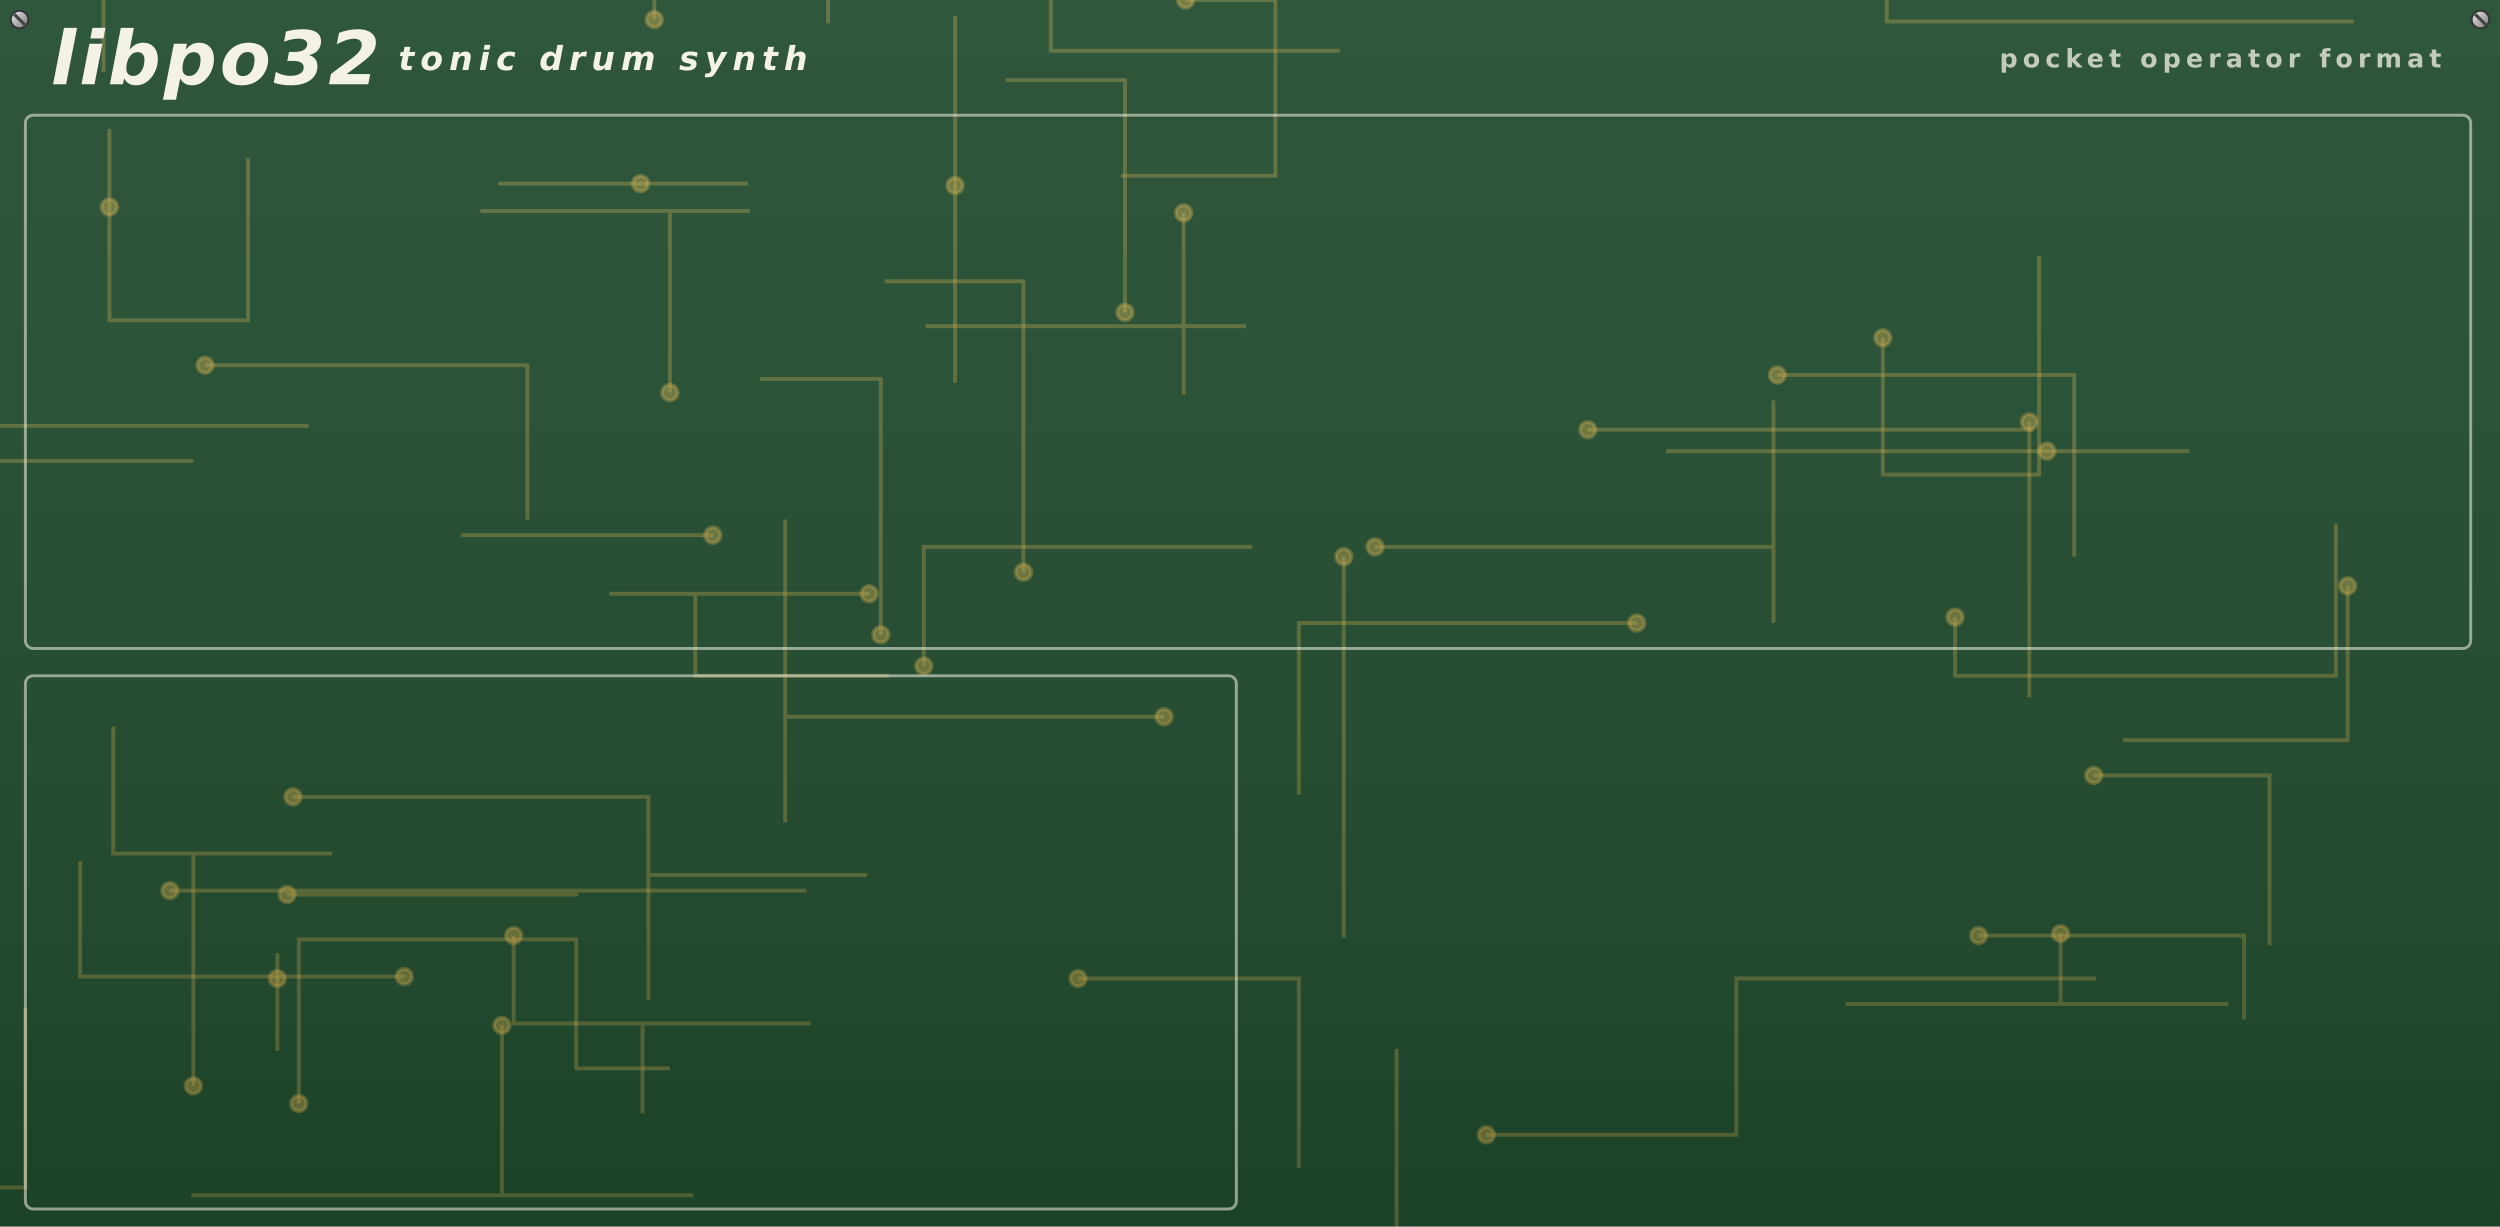
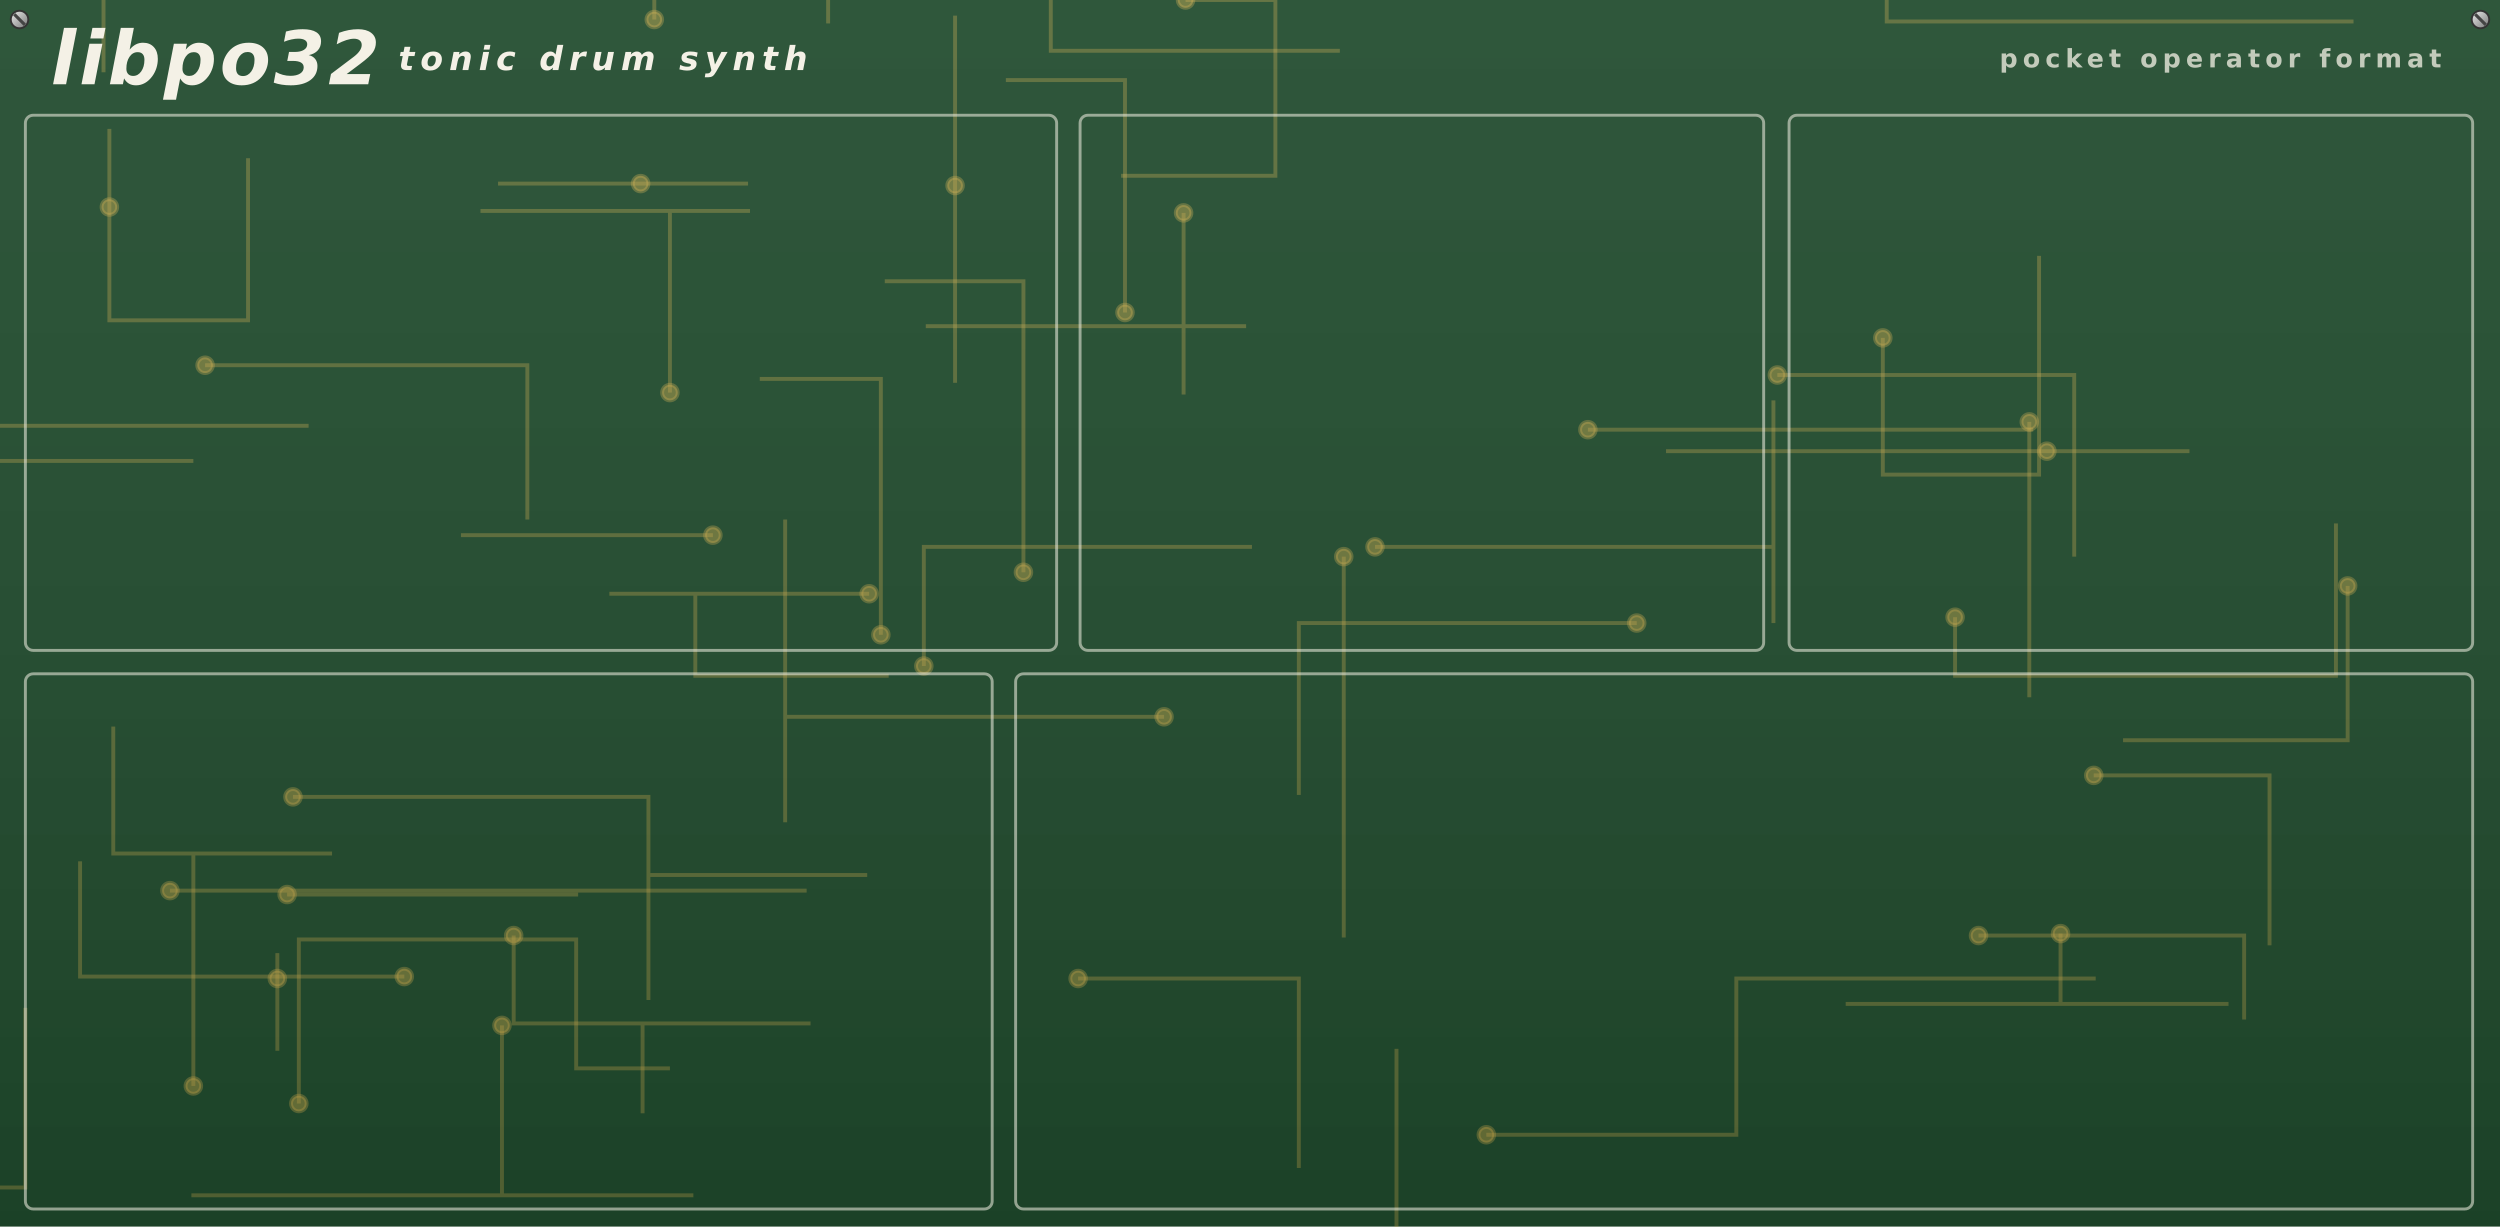
<svg xmlns="http://www.w3.org/2000/svg" width="1280" height="628" viewBox="0 0 1280 628">
  <defs>
    <filter id="brush" x="0" y="0" width="100%" height="100%">
      <feTurbulence type="fractalNoise" baseFrequency="0.002 0.9" numOctaves="2" seed="4" />
      <feColorMatrix values="0 0 0 0 1  0 0 0 0 1  0 0 0 0 1  0 0 0 0.16 0" />
    </filter>
    <filter id="grain" x="0" y="0" width="100%" height="100%">
      <feTurbulence type="fractalNoise" baseFrequency="0.9" numOctaves="2" seed="7" />
      <feColorMatrix values="0 0 0 0 0  0 0 0 0 0  0 0 0 0 0  0 0 0 0.10 0" />
    </filter>
    <filter id="woodf" x="0" y="0" width="100%" height="100%">
      <feTurbulence type="fractalNoise" baseFrequency="0.012 0.25" numOctaves="3" seed="11" />
      <feColorMatrix values="0 0 0 0 0.36  0 0 0 0 0.20  0 0 0 0 0.09  0 0 0 0.9 0" />
    </filter>
    <linearGradient id="screw" x1="0" y1="0" x2="1" y2="1">
      <stop offset="0" stop-color="#eee" />
      <stop offset="1" stop-color="#777" />
    </linearGradient>
    <linearGradient id="shade" x1="0" y1="0" x2="0" y2="1">
      <stop offset="0" stop-color="#fff" stop-opacity="0.07" />
      <stop offset="1" stop-color="#000" stop-opacity="0.12" />
    </linearGradient>
  </defs>
  <rect width="1280" height="628" fill="#1f4a2c" />
  <g stroke="#c9a94a" stroke-opacity="0.35" stroke-width="2" fill="none">
    <polyline points="158,218 -9,218 -74,218" />
    <circle cx="-74" cy="218" r="4" fill="#c9a94a" fill-opacity="0.45" />
    <polyline points="665,521 665,598 665,501 552,501" />
    <circle cx="552" cy="501" r="4" fill="#c9a94a" fill-opacity="0.45" />
    <polyline points="413,456 239,456 87,456" />
    <circle cx="87" cy="456" r="4" fill="#c9a94a" fill-opacity="0.45" />
    <polyline points="41,441 41,500 207,500" />
    <circle cx="207" cy="500" r="4" fill="#c9a94a" fill-opacity="0.45" />
    <polyline points="343,547 295,547 295,481 153,481 153,565" />
    <circle cx="153" cy="565" r="4" fill="#c9a94a" fill-opacity="0.45" />
    <polyline points="142,488 142,538 142,501" />
    <circle cx="142" cy="501" r="4" fill="#c9a94a" fill-opacity="0.45" />
    <polyline points="270,266 270,187 105,187" />
    <circle cx="105" cy="187" r="4" fill="#c9a94a" fill-opacity="0.45" />
    <polyline points="13,516 13,608 -185,608 -282,608 -193,608" />
    <circle cx="-193" cy="608" r="4" fill="#c9a94a" fill-opacity="0.45" />
    <polyline points="1044,131 1044,243 1004,243 964,243 964,173" />
    <circle cx="964" cy="173" r="4" fill="#c9a94a" fill-opacity="0.45" />
    <polyline points="853,231 1004,231 1121,231 1048,231" />
    <circle cx="1048" cy="231" r="4" fill="#c9a94a" fill-opacity="0.45" />
    <polyline points="1196,268 1196,346 1001,346 1001,316" />
    <circle cx="1001" cy="316" r="4" fill="#c9a94a" fill-opacity="0.45" />
    <polyline points="98,612 234,612 355,612 257,612 257,525" />
    <circle cx="257" cy="525" r="4" fill="#c9a94a" fill-opacity="0.45" />
    <polyline points="53,5 53,37 53,-37 -115,-37" />
    <circle cx="-115" cy="-37" r="4" fill="#c9a94a" fill-opacity="0.45" />
    <polyline points="455,346 356,346 356,304 312,304 445,304" />
    <circle cx="445" cy="304" r="4" fill="#c9a94a" fill-opacity="0.45" />
    <polyline points="1039,357 1039,248 1039,216" />
    <circle cx="1039" cy="216" r="4" fill="#c9a94a" fill-opacity="0.45" />
    <polyline points="1149,522 1149,479 1013,479" />
    <circle cx="1013" cy="479" r="4" fill="#c9a94a" fill-opacity="0.45" />
    <polyline points="1162,484 1162,397 1072,397" />
    <circle cx="1072" cy="397" r="4" fill="#c9a94a" fill-opacity="0.45" />
    <polyline points="623,90 574,90 653,90 653,0 607,0" />
    <circle cx="607" cy="0" r="4" fill="#c9a94a" fill-opacity="0.45" />
    <polyline points="1087,379 1202,379 1202,349 1202,300" />
    <circle cx="1202" cy="300" r="4" fill="#c9a94a" fill-opacity="0.45" />
    <polyline points="99,236 -96,236 -96,170 -96,248" />
    <circle cx="-96" cy="248" r="4" fill="#c9a94a" fill-opacity="0.45" />
    <polyline points="1073,501 889,501 889,581 761,581" />
    <circle cx="761" cy="581" r="4" fill="#c9a94a" fill-opacity="0.45" />
    <polyline points="715,537 715,644 522,644" />
    <circle cx="522" cy="644" r="4" fill="#c9a94a" fill-opacity="0.45" />
    <polyline points="58,372 58,437 170,437 99,437 99,556" />
    <circle cx="99" cy="556" r="4" fill="#c9a94a" fill-opacity="0.45" />
    <polyline points="127,81 127,164 56,164 56,66 56,106" />
    <circle cx="56" cy="106" r="4" fill="#c9a94a" fill-opacity="0.45" />
    <polyline points="329,570 329,524 415,524 263,524 263,479" />
    <circle cx="263" cy="479" r="4" fill="#c9a94a" fill-opacity="0.45" />
    <polyline points="364,274 236,274 299,274 365,274" />
    <circle cx="365" cy="274" r="4" fill="#c9a94a" fill-opacity="0.45" />
    <polyline points="453,144 524,144 524,233 524,293" />
    <circle cx="524" cy="293" r="4" fill="#c9a94a" fill-opacity="0.45" />
    <polyline points="515,41 576,41 576,160" />
    <circle cx="576" cy="160" r="4" fill="#c9a94a" fill-opacity="0.45" />
    <polyline points="165,458 296,458 147,458" />
    <circle cx="147" cy="458" r="4" fill="#c9a94a" fill-opacity="0.45" />
    <polyline points="1041,220 904,220 813,220" />
    <circle cx="813" cy="220" r="4" fill="#c9a94a" fill-opacity="0.45" />
    <polyline points="638,167 474,167 606,167 606,202 606,109" />
    <circle cx="606" cy="109" r="4" fill="#c9a94a" fill-opacity="0.45" />
    <polyline points="306,94 255,94 383,94 328,94" />
    <circle cx="328" cy="94" r="4" fill="#c9a94a" fill-opacity="0.45" />
    <polyline points="389,194 451,194 451,248 451,325" />
    <circle cx="451" cy="325" r="4" fill="#c9a94a" fill-opacity="0.45" />
    <polyline points="424,12 424,-73 335,-73 335,10" />
    <circle cx="335" cy="10" r="4" fill="#c9a94a" fill-opacity="0.45" />
    <polyline points="908,205 908,319 908,280 822,280 704,280" />
    <circle cx="704" cy="280" r="4" fill="#c9a94a" fill-opacity="0.45" />
    <polyline points="1205,11 1119,11 966,11 966,-66 826,-66" />
    <circle cx="826" cy="-66" r="4" fill="#c9a94a" fill-opacity="0.45" />
    <polyline points="489,8 489,92 489,196 489,95" />
    <circle cx="489" cy="95" r="4" fill="#c9a94a" fill-opacity="0.45" />
    <polyline points="686,26 538,26 538,-43 538,-131" />
    <circle cx="538" cy="-131" r="4" fill="#c9a94a" fill-opacity="0.45" />
    <polyline points="246,108 384,108 343,108 343,201" />
    <circle cx="343" cy="201" r="4" fill="#c9a94a" fill-opacity="0.45" />
    <polyline points="1141,514 945,514 1055,514 1055,478" />
    <circle cx="1055" cy="478" r="4" fill="#c9a94a" fill-opacity="0.45" />
    <polyline points="444,448 332,448 332,512 332,408 150,408" />
    <circle cx="150" cy="408" r="4" fill="#c9a94a" fill-opacity="0.45" />
    <polyline points="402,421 402,342 402,266 402,367 596,367" />
    <circle cx="596" cy="367" r="4" fill="#c9a94a" fill-opacity="0.45" />
    <polyline points="598,280 641,280 473,280 473,341" />
    <circle cx="473" cy="341" r="4" fill="#c9a94a" fill-opacity="0.45" />
    <polyline points="665,407 665,319 838,319" />
    <circle cx="838" cy="319" r="4" fill="#c9a94a" fill-opacity="0.45" />
    <polyline points="688,480 688,403 688,285" />
    <circle cx="688" cy="285" r="4" fill="#c9a94a" fill-opacity="0.45" />
    <polyline points="1062,285 1062,192 910,192" />
    <circle cx="910" cy="192" r="4" fill="#c9a94a" fill-opacity="0.45" />
  </g>
  <rect width="1280" height="628" fill="url(#shade)" />
-   <rect x="13" y="59" width="1252" height="273" rx="4" fill="none" stroke="#f4f1e6" stroke-opacity="0.55" stroke-width="1.5" />
-   <rect x="13" y="346" width="620" height="273" rx="4" fill="none" stroke="#f4f1e6" stroke-opacity="0.55" stroke-width="1.5" />
+   <rect x="13" y="59" width="528" height="274" rx="4" fill="none" stroke="#f4f1e6" stroke-opacity="0.55" stroke-width="1.5" />
+   <rect x="553" y="59" width="350" height="274" rx="4" fill="none" stroke="#f4f1e6" stroke-opacity="0.55" stroke-width="1.5" />
+   <rect x="916" y="59" width="350" height="274" rx="4" fill="none" stroke="#f4f1e6" stroke-opacity="0.55" stroke-width="1.5" />
+   <rect x="13" y="345" width="495" height="274" rx="4" fill="none" stroke="#f4f1e6" stroke-opacity="0.55" stroke-width="1.5" />
+   <rect x="520" y="345" width="746" height="274" rx="4" fill="none" stroke="#f4f1e6" stroke-opacity="0.55" stroke-width="1.5" />
  <text x="26" y="30" font-family="Titillium Web, DejaVu Sans, sans-serif" font-size="38" font-weight="700" fill="#f4f1e6" text-anchor="start" dominant-baseline="central" style="letter-spacing:0.04em;font-style:italic;">libpo32</text>
  <text x="204" y="30" font-family="Titillium Web, DejaVu Sans, sans-serif" font-size="17" font-weight="600" fill="#f4f1e6" text-anchor="start" dominant-baseline="central" style="letter-spacing:0.18em;font-style:italic;">tonic drum synth</text>
  <text x="1250" y="30" font-family="Titillium Web, DejaVu Sans, sans-serif" font-size="13" font-weight="600" fill="#f4f1e6" text-anchor="end" dominant-baseline="central" style="letter-spacing:0.2em;" opacity="0.75">pocket operator format</text>
  <circle cx="10" cy="10" r="4.5" fill="url(#screw)" stroke="#333" stroke-width="1" />
  <line x1="7.3" y1="7.3" x2="12.7" y2="12.7" stroke="#444" stroke-width="1.6" />
  <circle cx="1270" cy="10" r="4.5" fill="url(#screw)" stroke="#333" stroke-width="1" />
  <line x1="1267.3" y1="7.3" x2="1272.7" y2="12.7" stroke="#444" stroke-width="1.6" />
</svg>
